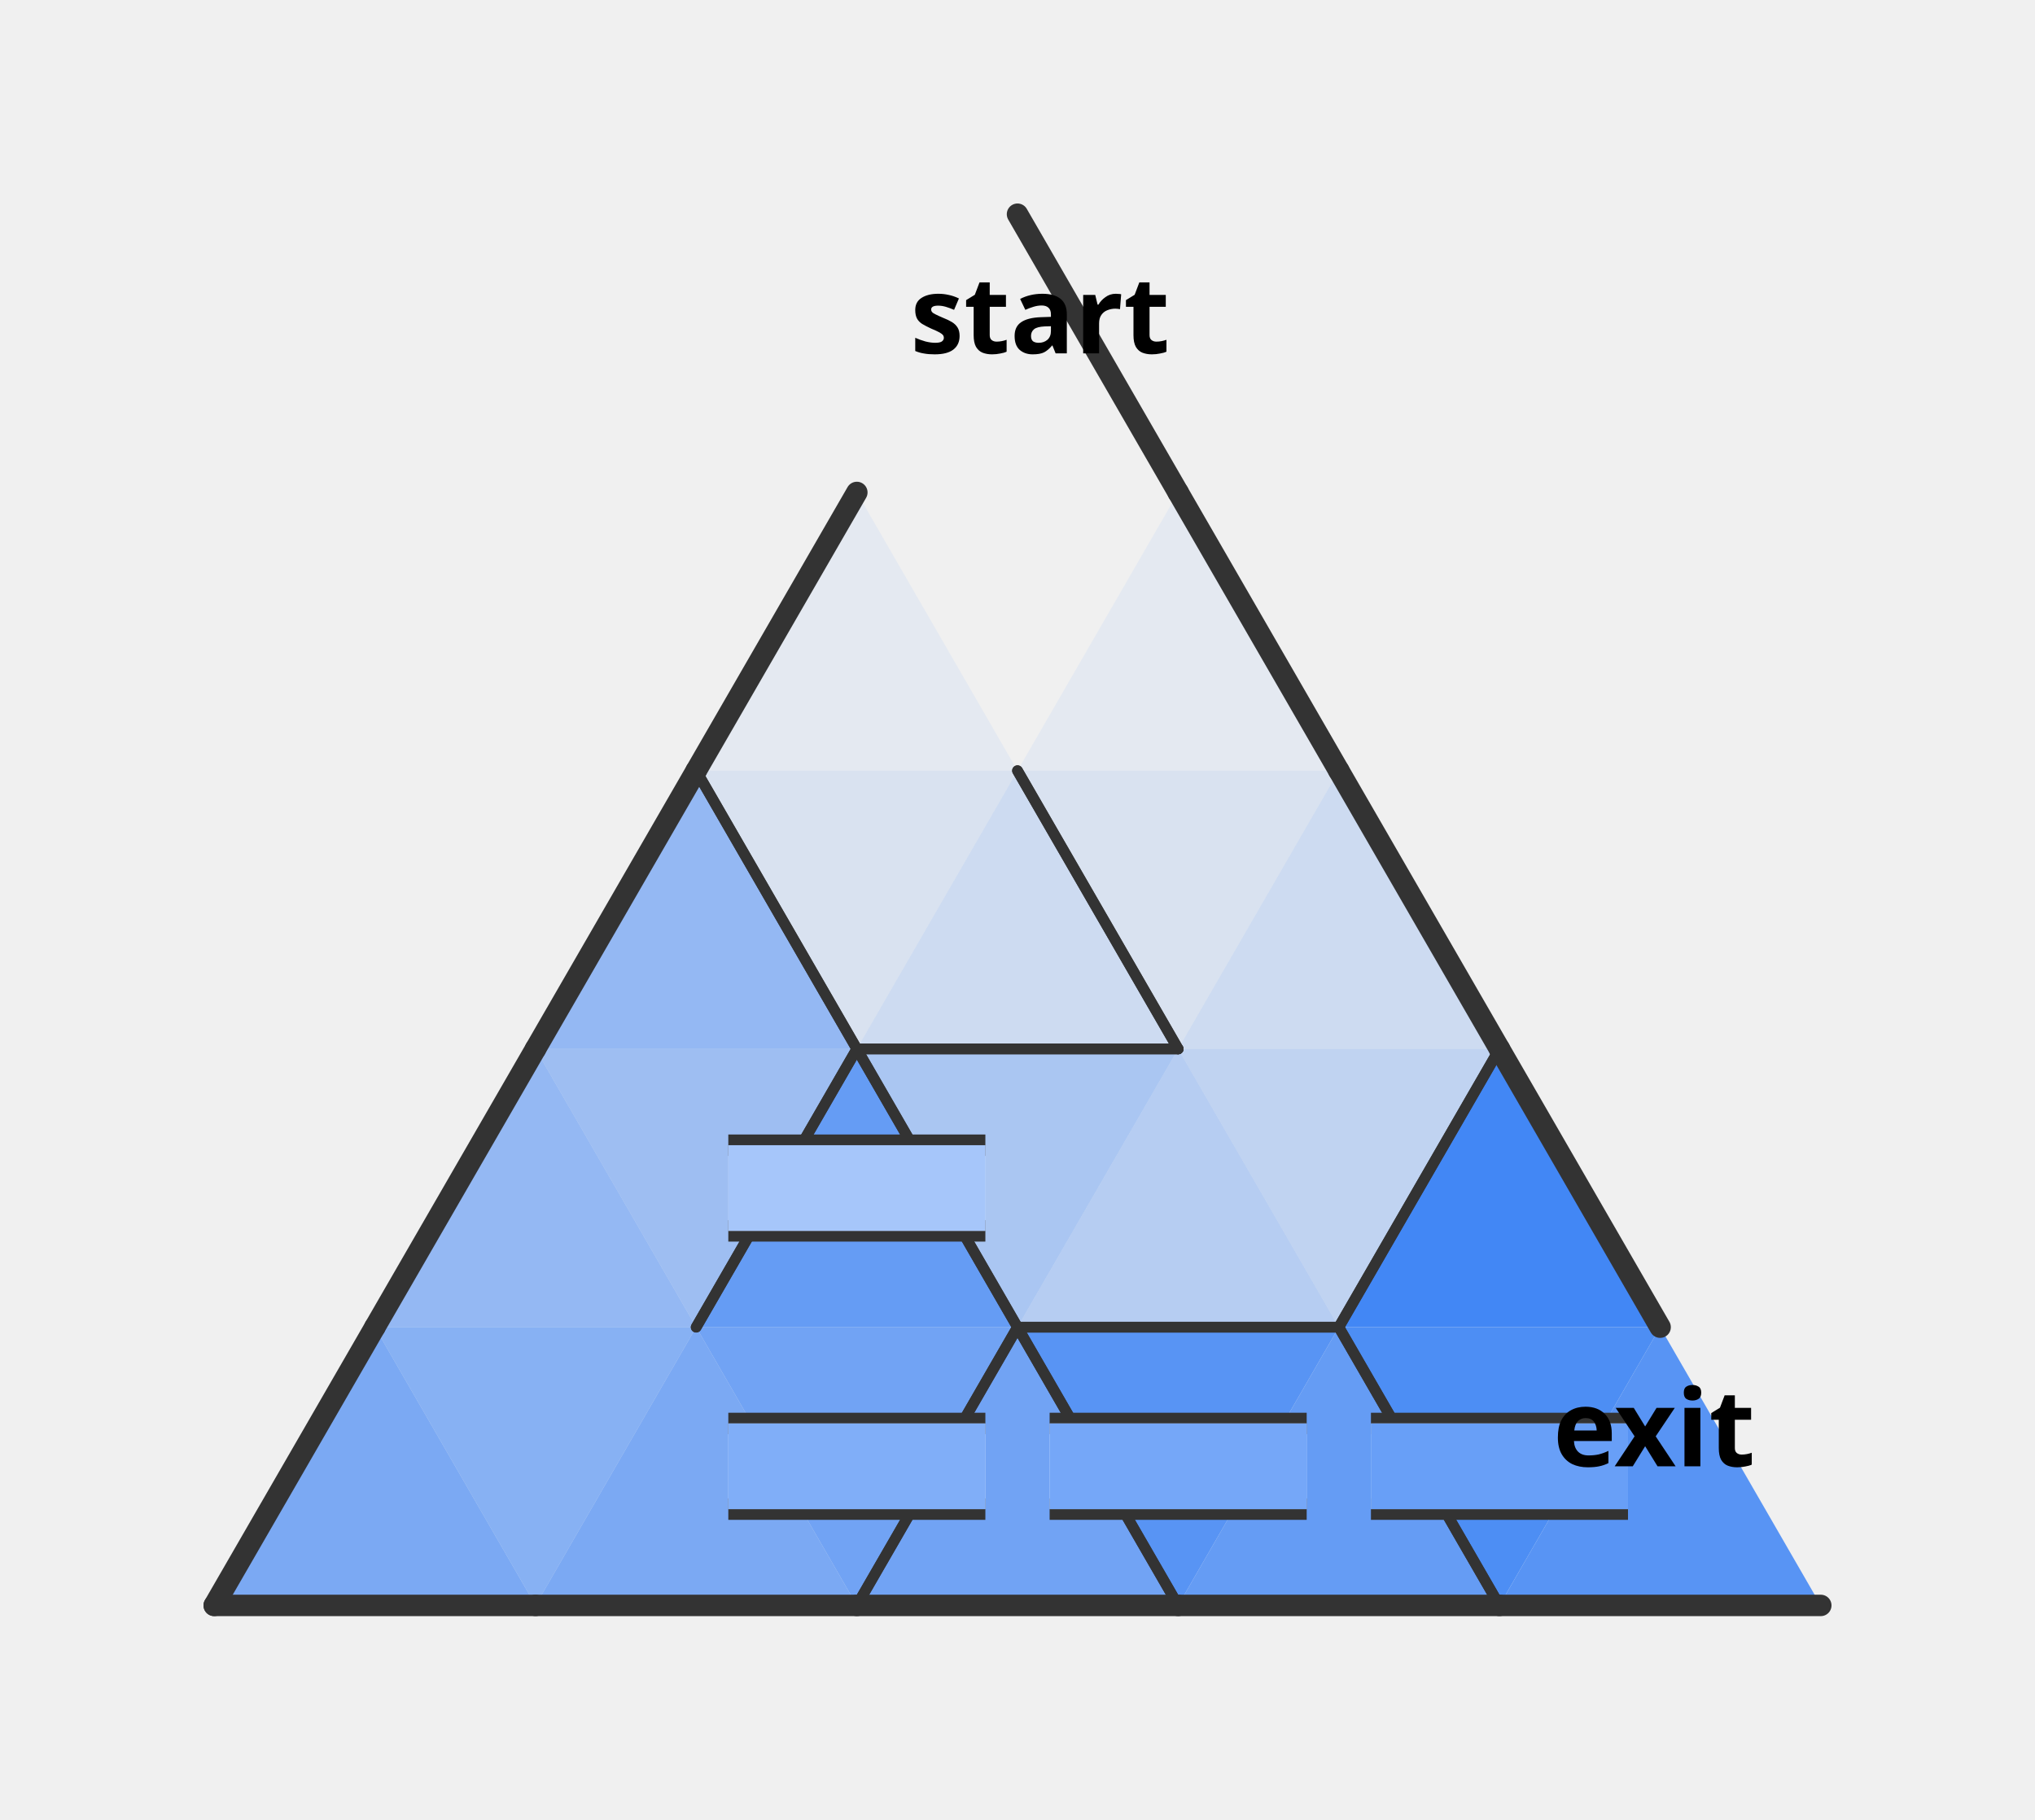
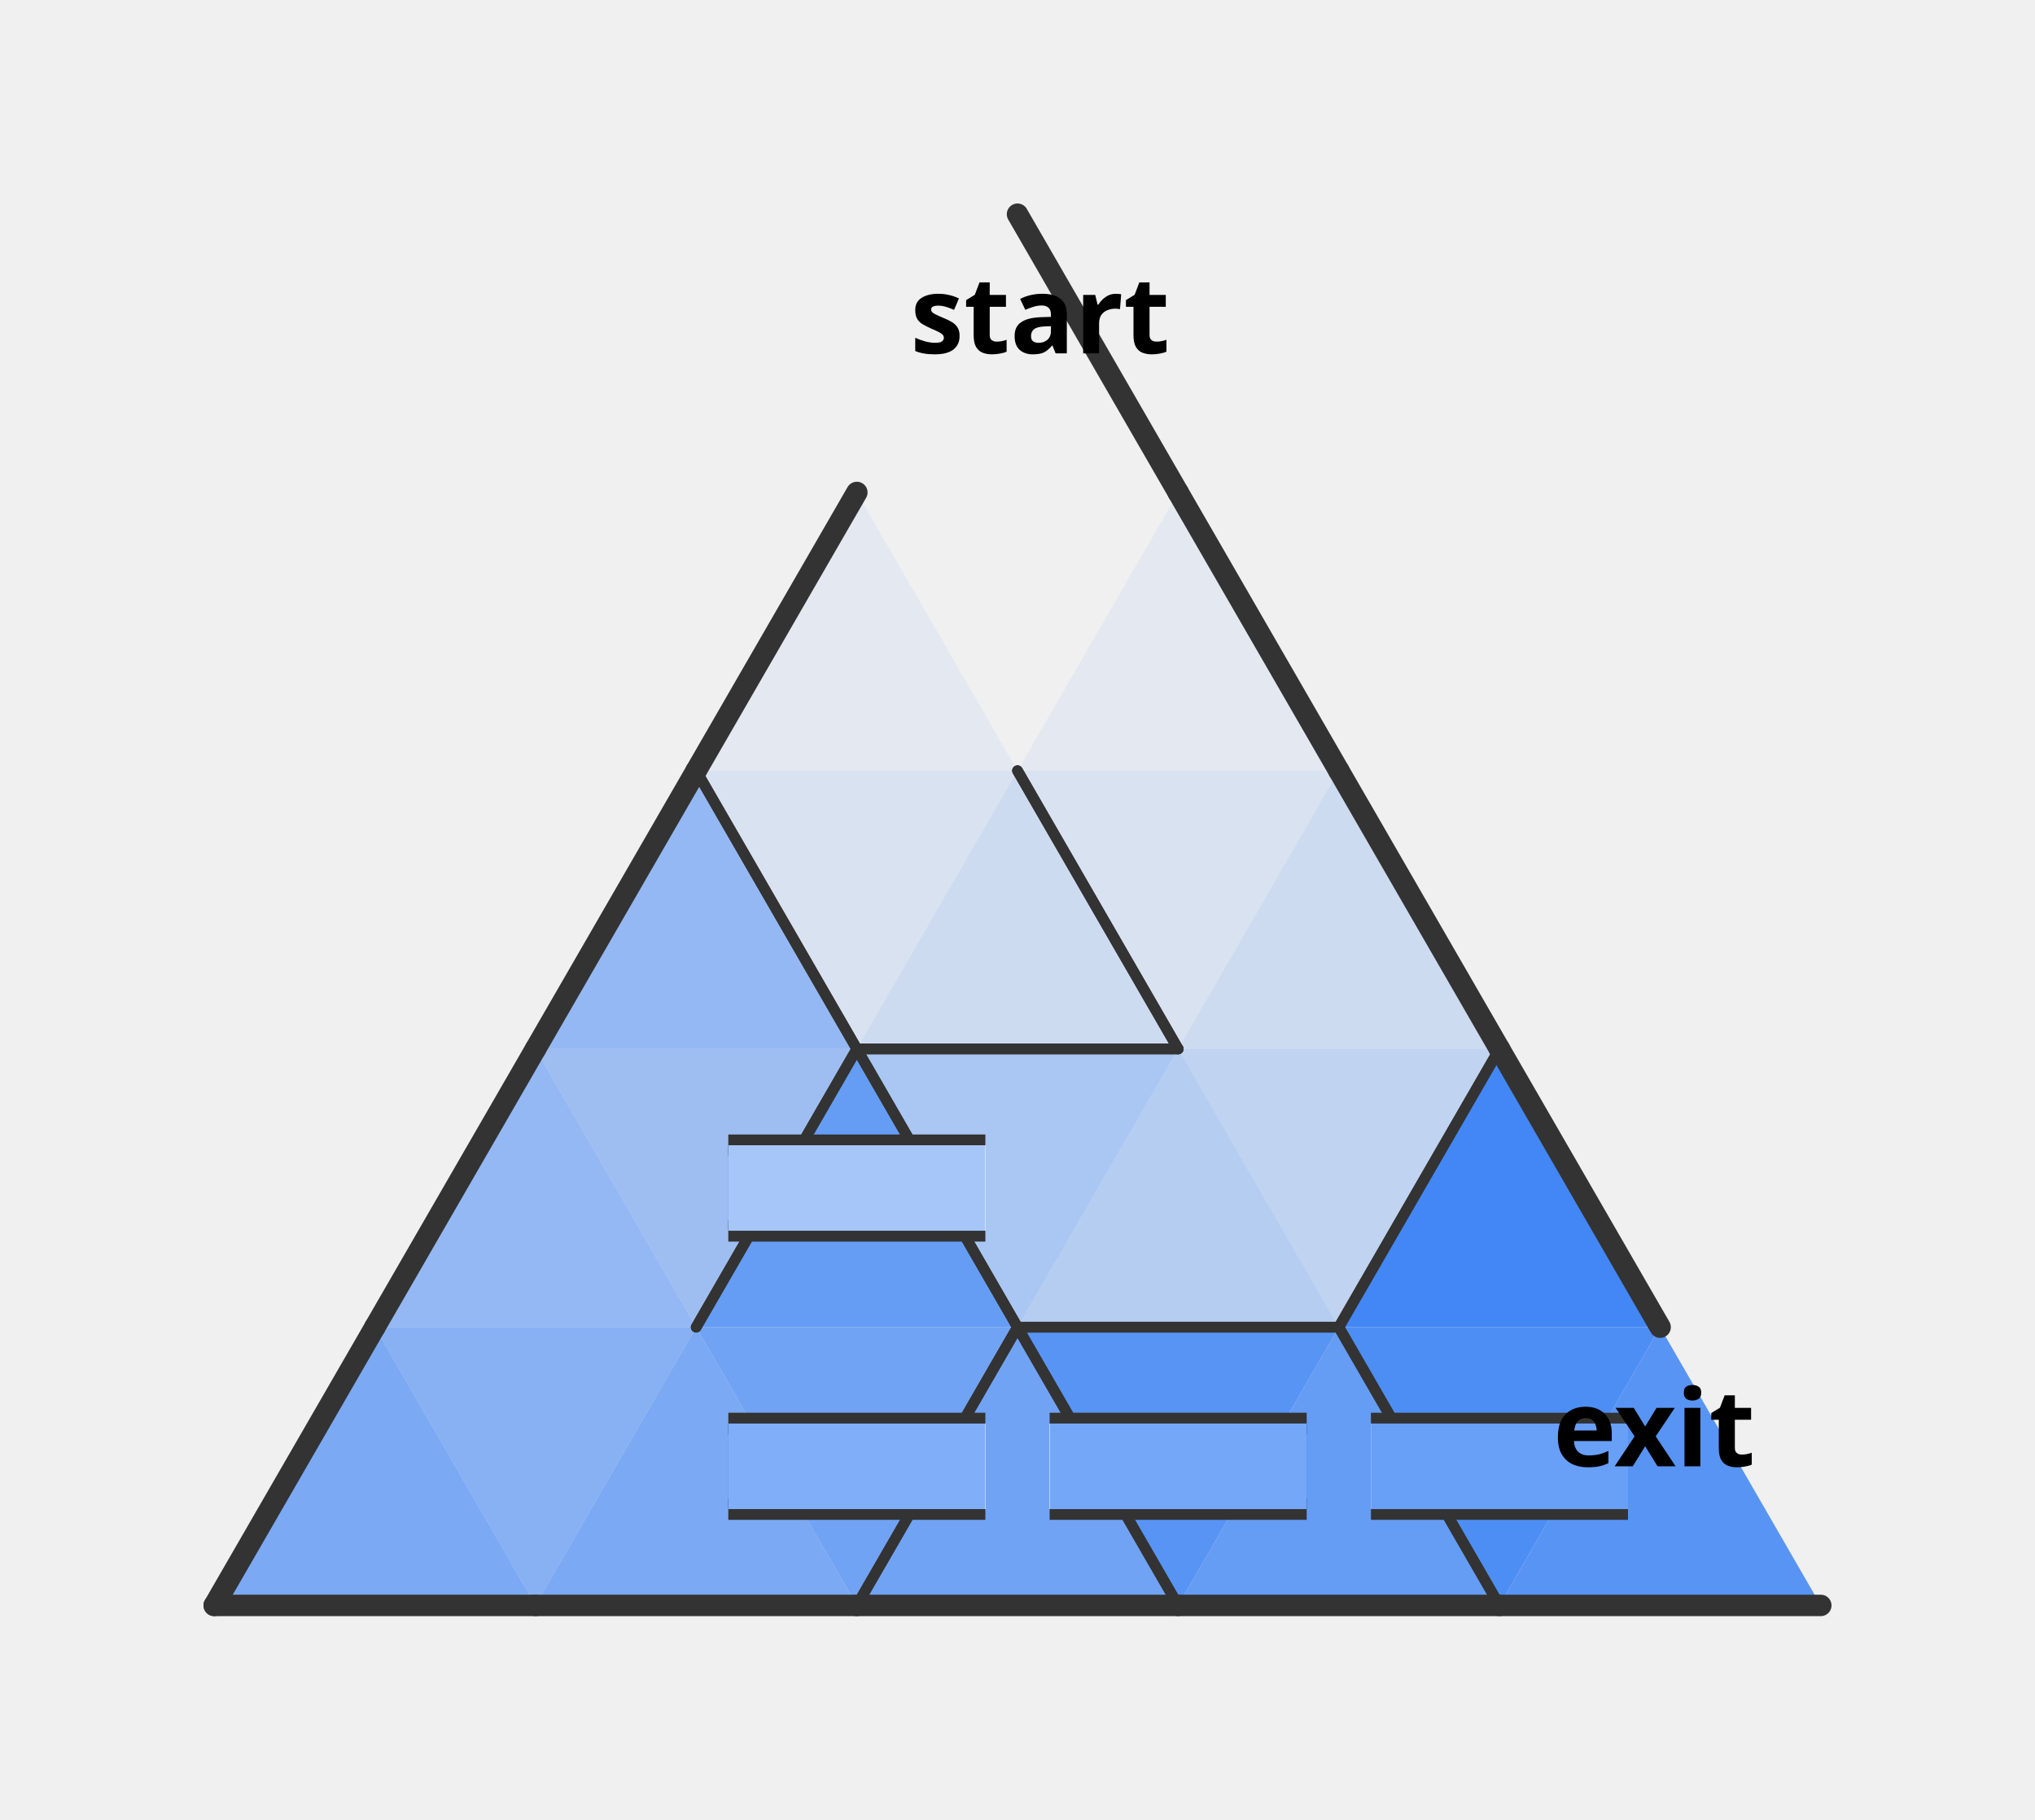
<svg xmlns="http://www.w3.org/2000/svg" xmlns:xlink="http://www.w3.org/1999/xlink" width="190" height="169.9" version="1.1">
  <defs>
    <style>
                    .nwc {
                        stroke: #333;
                        fill: transparent;
                        stroke-width: 1;
                        stroke-linecap: round;
                        stroke-linejoin: round;
                    }
                    .bwc {
                        stroke: #333;
                        fill: transparent;
                        stroke-width: 2;
                        stroke-linecap: round;
                        stroke-linejoin: round;
                    }
                    .nwibc {
                        fill: transparent;
                        stroke: #333;
                        stroke-width: 10;
                        stroke-linecap: round;
                        stroke-linejoin: round;
                    }
                    .nwifc {
                        fill: transparent;
                        stroke: white;
                        stroke-width: 8;
                        stroke-linecap: round;
                        stroke-linejoin: round;
                    }
                    .bwibc {
                        stroke: #333;
                        fill: transparent;
                        stroke-width: 10;
                        stroke-linecap: round;
                        stroke-linejoin: round;
                    }
                    .bwifc {
                        stroke: white;
                        fill: transparent;
                        stroke-width: 4;
                        stroke-linecap: round;
                        stroke-linejoin: round;
                    }
                    .nwbc {
                        stroke: #333;
                        fill: transparent;
                        stroke-width: 2;
                        //stroke-linecap: round;
                        //stroke-linejoin: round;
                    }
                    .pc {
                        stroke: transparent;
                        stroke-width: 0;
                        fill: purple;
                        fill-opacity: 0.4;
                    }
                    .pac {
                        stroke: transparent;
                        stroke-width: 0;
                        fill: purple;
                        fill-opacity: 0.0;
                    }
                    .lc {
                        stroke: transparent;
                        stroke-width: 0;
                        fill: #70361f;
                        fill-opacity: 0.2;
                    }
                    .cdc {
                        stroke: transparent;
                        stroke-width: 0;
                        fill: #4287f5;
                    }
                    .cc {
                        stroke: transparent;
                        stroke-width: 0;
+                         shape-rendering: crispEdges;
                    }
                </style>
  </defs>
  <rect width="100%" height="100%" fill="transparent" />
  <path d="M 80 45.98 L 95 20 L 110 45.98 " class="cdc" fill-opacity="0" />
  <path d="M 80 45.98 L 95 71.96 L 110 45.98 " class="cdc" fill-opacity="0" />
  <path d="M 65 71.96 L 80 45.98 L 95 71.96 " class="cdc" fill-opacity="0.07" />
  <path d="M 95 71.96 L 110 45.98 L 125 71.96 " class="cdc" fill-opacity="0.07" />
  <path d="M 65 71.96 L 80 97.94 L 95 71.96 " class="cdc" fill-opacity="0.13" />
  <path d="M 95 71.96 L 110 97.94 L 125 71.96 " class="cdc" fill-opacity="0.13" />
  <path d="M 80 97.94 L 95 71.96 L 110 97.94 " class="cdc" fill-opacity="0.2" />
  <path d="M 110 97.94 L 125 71.96 L 140 97.94 " class="cdc" fill-opacity="0.2" />
  <path d="M 110 97.94 L 125 123.92 L 140 97.94 " class="cdc" fill-opacity="0.27" />
  <path d="M 95 123.92 L 110 97.94 L 125 123.92 " class="cdc" fill-opacity="0.33" />
  <path d="M 80 97.94 L 95 123.92 L 110 97.94 " class="cdc" fill-opacity="0.4" />
  <path d="M 50 97.94 L 65 123.92 L 80 97.94 " class="cdc" fill-opacity="0.47" />
  <path d="M 35 123.92 L 50 97.94 L 65 123.92 " class="cdc" fill-opacity="0.53" />
  <path d="M 50 97.94 L 65 71.96 L 80 97.94 " class="cdc" fill-opacity="0.53" />
  <path d="M 35 123.92 L 50 149.9 L 65 123.92 " class="cdc" fill-opacity="0.6" />
  <path d="M 20 149.9 L 35 123.92 L 50 149.9 " class="cdc" fill-opacity="0.67" />
  <path d="M 50 149.9 L 65 123.92 L 80 149.9 " class="cdc" fill-opacity="0.67" />
  <path d="M 80 149.9 L 95 123.92 L 110 149.9 " class="cdc" fill-opacity="0.73" />
  <path d="M 65 123.92 L 80 149.9 L 95 123.92 " class="cdc" fill-opacity="0.73" />
  <path d="M 110 149.9 L 125 123.92 L 140 149.9 " class="cdc" fill-opacity="0.8" />
  <path d="M 65 123.92 L 80 97.94 L 95 123.92 " class="cdc" fill-opacity="0.8" />
  <path d="M 140 149.9 L 155 123.92 L 170 149.9 " class="cdc" fill-opacity="0.87" />
  <path d="M 95 123.92 L 110 149.9 L 125 123.92 " class="cdc" fill-opacity="0.87" />
  <path d="M 125 123.92 L 140 149.9 L 155 123.92 " class="cdc" fill-opacity="0.93" />
  <path d="M 125 123.92 L 140 97.94 L 155 123.92 " class="cdc" fill-opacity="1" />
  <path d="M 110 45.98 L 95 20" class="bwc" />
  <path d="M 65 71.96 L 80 45.98" class="bwc" />
  <path d="M 125 71.96 L 110 45.98" class="bwc" />
  <path d="M 50 97.94 L 65 71.96" class="bwc" />
  <path d="M 80 97.94 L 65 71.96" class="nwc" />
  <path d="M 65 71.96 L 80 97.94" class="nwc" />
  <path d="M 110 97.94 L 95 71.96" class="nwc" />
  <path d="M 80 97.94 L 110 97.94" class="nwc" />
  <path d="M 95 71.96 L 110 97.94" class="nwc" />
  <path d="M 140 97.94 L 125 71.96" class="bwc" />
  <path d="M 35 123.92 L 50 97.94" class="bwc" />
  <path d="M 80 97.94 L 65 123.92" class="nwc" />
  <path d="M 65 123.92 L 80 97.94" class="nwc" />
  <path d="M 95 123.92 L 80 97.94" class="nwc" />
  <path d="M 80 97.94 L 95 123.92" class="nwc" />
  <path d="M 80 97.94 L 110 97.94" class="nwc" />
  <path d="M 95 123.92 L 125 123.92" class="nwc" />
  <path d="M 140 97.94 L 125 123.92" class="nwc" />
  <path d="M 125 123.92 L 140 97.94" class="nwc" />
  <path d="M 155 123.92 L 140 97.94" class="bwc" />
  <path d="M 20 149.9 L 35 123.92" class="bwc" />
  <path d="M 20 149.9 L 50 149.9" class="bwc" />
  <path d="M 50 149.9 L 80 149.9" class="bwc" />
  <path d="M 95 123.92 L 80 149.9" class="nwc" />
  <path d="M 80 149.9 L 95 123.92" class="nwc" />
  <path d="M 110 149.9 L 95 123.92" class="nwc" />
  <path d="M 80 149.9 L 110 149.9" class="bwc" />
  <path d="M 95 123.92 L 110 149.9" class="nwc" />
  <path d="M 95 123.92 L 125 123.92" class="nwc" />
  <path d="M 140 149.9 L 125 123.92" class="nwc" />
  <path d="M 110 149.9 L 140 149.9" class="bwc" />
  <path d="M 125 123.92 L 140 149.9" class="nwc" />
  <path d="M 140 149.9 L 170 149.9" class="bwc" />
  <path d="M 68 114.93 L 92 114.93" class="nwbc" />
  <path d="M 68 106.93 L 92 106.93" class="nwbc" />
  <path d="M 68 140.91 L 92 140.91" class="nwbc" />
  <path d="M 68 132.91 L 92 132.91" class="nwbc" />
  <path d="M 98 140.91 L 122 140.91" class="nwbc" />
  <path d="M 98 132.91 L 122 132.91" class="nwbc" />
  <path d="M 128 140.91 L 152 140.91" class="nwbc" />
  <path d="M 128 132.91 L 152 132.91" class="nwbc" />
  <path d="M 68 114.93 L 68 106.93 L 92 106.93 L 92 114.93 " class="cc" fill-opacity="1" fill="white" />
  <path d="M 68 140.91 L 68 132.91 L 92 132.91 L 92 140.91 " class="cc" fill-opacity="1" fill="white" />
  <path d="M 98 140.91 L 98 132.91 L 122 132.91 L 122 140.91 " class="cc" fill-opacity="1" fill="white" />
  <path d="M 128 140.91 L 128 132.91 L 152 132.91 L 152 140.91 " class="cc" fill-opacity="1" fill="white" />
  <path d="M 68 114.93 L 68 106.93 L 92 106.93 L 92 114.93 " class="cdc" fill-opacity="0.47" />
  <path d="M 68 140.91 L 68 132.91 L 92 132.91 L 92 140.91 " class="cdc" fill-opacity="0.67" />
  <path d="M 98 140.91 L 98 132.91 L 122 132.91 L 122 140.91 " class="cdc" fill-opacity="0.73" />
  <path d="M 128 140.91 L 128 132.91 L 152 132.91 L 152 140.91 " class="cdc" fill-opacity="0.8" />
  <path id="eip0" d="M 80 45.98 L 95 20 L 110 45.98 " class="pac" />
  <animate id="aipeip0" xlink:href="#eip0" attributeName="fill-opacity" fill="freeze" from="0" to="0.4" dur="0.02s" />
  <path id="eip2" d="M 80 45.98 L 95 71.96 L 110 45.98 " class="pac" />
  <animate id="aipeip2" xlink:href="#eip2" attributeName="fill-opacity" fill="freeze" from="0" to="0.4" dur="0.02s" begin="aipeip0.end" />
  <path id="eip4" d="M 95 71.96 L 110 45.98 L 125 71.96 " class="pac" />
  <animate id="aipeip4" xlink:href="#eip4" attributeName="fill-opacity" fill="freeze" from="0" to="0.4" dur="0.02s" begin="aipeip2.end" />
  <path id="eip6" d="M 95 71.96 L 110 97.94 L 125 71.96 " class="pac" />
  <animate id="aipeip6" xlink:href="#eip6" attributeName="fill-opacity" fill="freeze" from="0" to="0.4" dur="0.02s" begin="aipeip4.end" />
  <path id="eip8" d="M 110 97.94 L 125 71.96 L 140 97.94 " class="pac" />
  <animate id="aipeip8" xlink:href="#eip8" attributeName="fill-opacity" fill="freeze" from="0" to="0.4" dur="0.02s" begin="aipeip6.end" />
  <path id="eip10" d="M 110 97.94 L 125 123.92 L 140 97.94 " class="pac" />
  <animate id="aipeip10" xlink:href="#eip10" attributeName="fill-opacity" fill="freeze" from="0" to="0.4" dur="0.02s" begin="aipeip8.end" />
  <path id="eip12" d="M 95 123.92 L 110 97.94 L 125 123.92 " class="pac" />
  <animate id="aipeip12" xlink:href="#eip12" attributeName="fill-opacity" fill="freeze" from="0" to="0.4" dur="0.02s" begin="aipeip10.end" />
  <path id="eip14" d="M 80 97.94 L 95 123.92 L 110 97.94 " class="pac" />
  <animate id="aipeip14" xlink:href="#eip14" attributeName="fill-opacity" fill="freeze" from="0" to="0.4" dur="0.02s" begin="aipeip12.end" />
  <path id="eip16" d="M 50 97.94 L 65 123.92 L 80 97.94 " class="pac" />
  <animate id="aipeip16" xlink:href="#eip16" attributeName="fill-opacity" fill="freeze" from="0" to="0.4" dur="0.02s" begin="aipeip14.end" />
  <path id="eip15" d="M 92 106.93 L 92 114.93 L 68 114.93 L 68 106.93 " class="pac" />
  <animate id="aipeip15" xlink:href="#eip15" attributeName="fill-opacity" fill="freeze" from="0" to="0.4" dur="0.02s" begin="aipeip14.end" />
  <path id="eip18" d="M 35 123.92 L 50 97.94 L 65 123.92 " class="pac" />
  <animate id="aipeip18" xlink:href="#eip18" attributeName="fill-opacity" fill="freeze" from="0" to="0.4" dur="0.02s" begin="aipeip16.end" />
  <path id="eip20" d="M 35 123.92 L 50 149.9 L 65 123.92 " class="pac" />
  <animate id="aipeip20" xlink:href="#eip20" attributeName="fill-opacity" fill="freeze" from="0" to="0.4" dur="0.02s" begin="aipeip18.end" />
  <path id="eip22" d="M 50 149.9 L 65 123.92 L 80 149.9 " class="pac" />
  <animate id="aipeip22" xlink:href="#eip22" attributeName="fill-opacity" fill="freeze" from="0" to="0.4" dur="0.02s" begin="aipeip20.end" />
  <path id="eip24" d="M 80 149.9 L 95 123.92 L 110 149.9 " class="pac" />
  <animate id="aipeip24" xlink:href="#eip24" attributeName="fill-opacity" fill="freeze" from="0" to="0.4" dur="0.02s" begin="aipeip22.end" />
  <path id="eip23" d="M 68 140.91 L 68 132.91 L 92 132.91 L 92 140.91 " class="pac" />
  <animate id="aipeip23" xlink:href="#eip23" attributeName="fill-opacity" fill="freeze" from="0" to="0.4" dur="0.02s" begin="aipeip22.end" />
  <path id="eip26" d="M 110 149.9 L 125 123.92 L 140 149.9 " class="pac" />
  <animate id="aipeip26" xlink:href="#eip26" attributeName="fill-opacity" fill="freeze" from="0" to="0.4" dur="0.02s" begin="aipeip24.end" />
  <path id="eip25" d="M 98 140.91 L 98 132.91 L 122 132.91 L 122 140.91 " class="pac" />
  <animate id="aipeip25" xlink:href="#eip25" attributeName="fill-opacity" fill="freeze" from="0" to="0.4" dur="0.02s" begin="aipeip24.end" />
  <path id="eip28" d="M 140 149.9 L 155 123.92 L 170 149.9 " class="pac" />
  <animate id="aipeip28" xlink:href="#eip28" attributeName="fill-opacity" fill="freeze" from="0" to="0.4" dur="0.02s" begin="aipeip26.end" />
  <path id="eip27" d="M 128 140.91 L 128 132.91 L 152 132.91 L 152 140.91 " class="pac" />
  <animate id="aipeip27" xlink:href="#eip27" attributeName="fill-opacity" fill="freeze" from="0" to="0.4" dur="0.02s" begin="aipeip26.end" />
  <text x="85" y="32.99" style="font: bold 10px sans-serif;">start</text>
  <text x="145" y="136.91" style="font: bold 10px sans-serif;">exit</text>
</svg>
